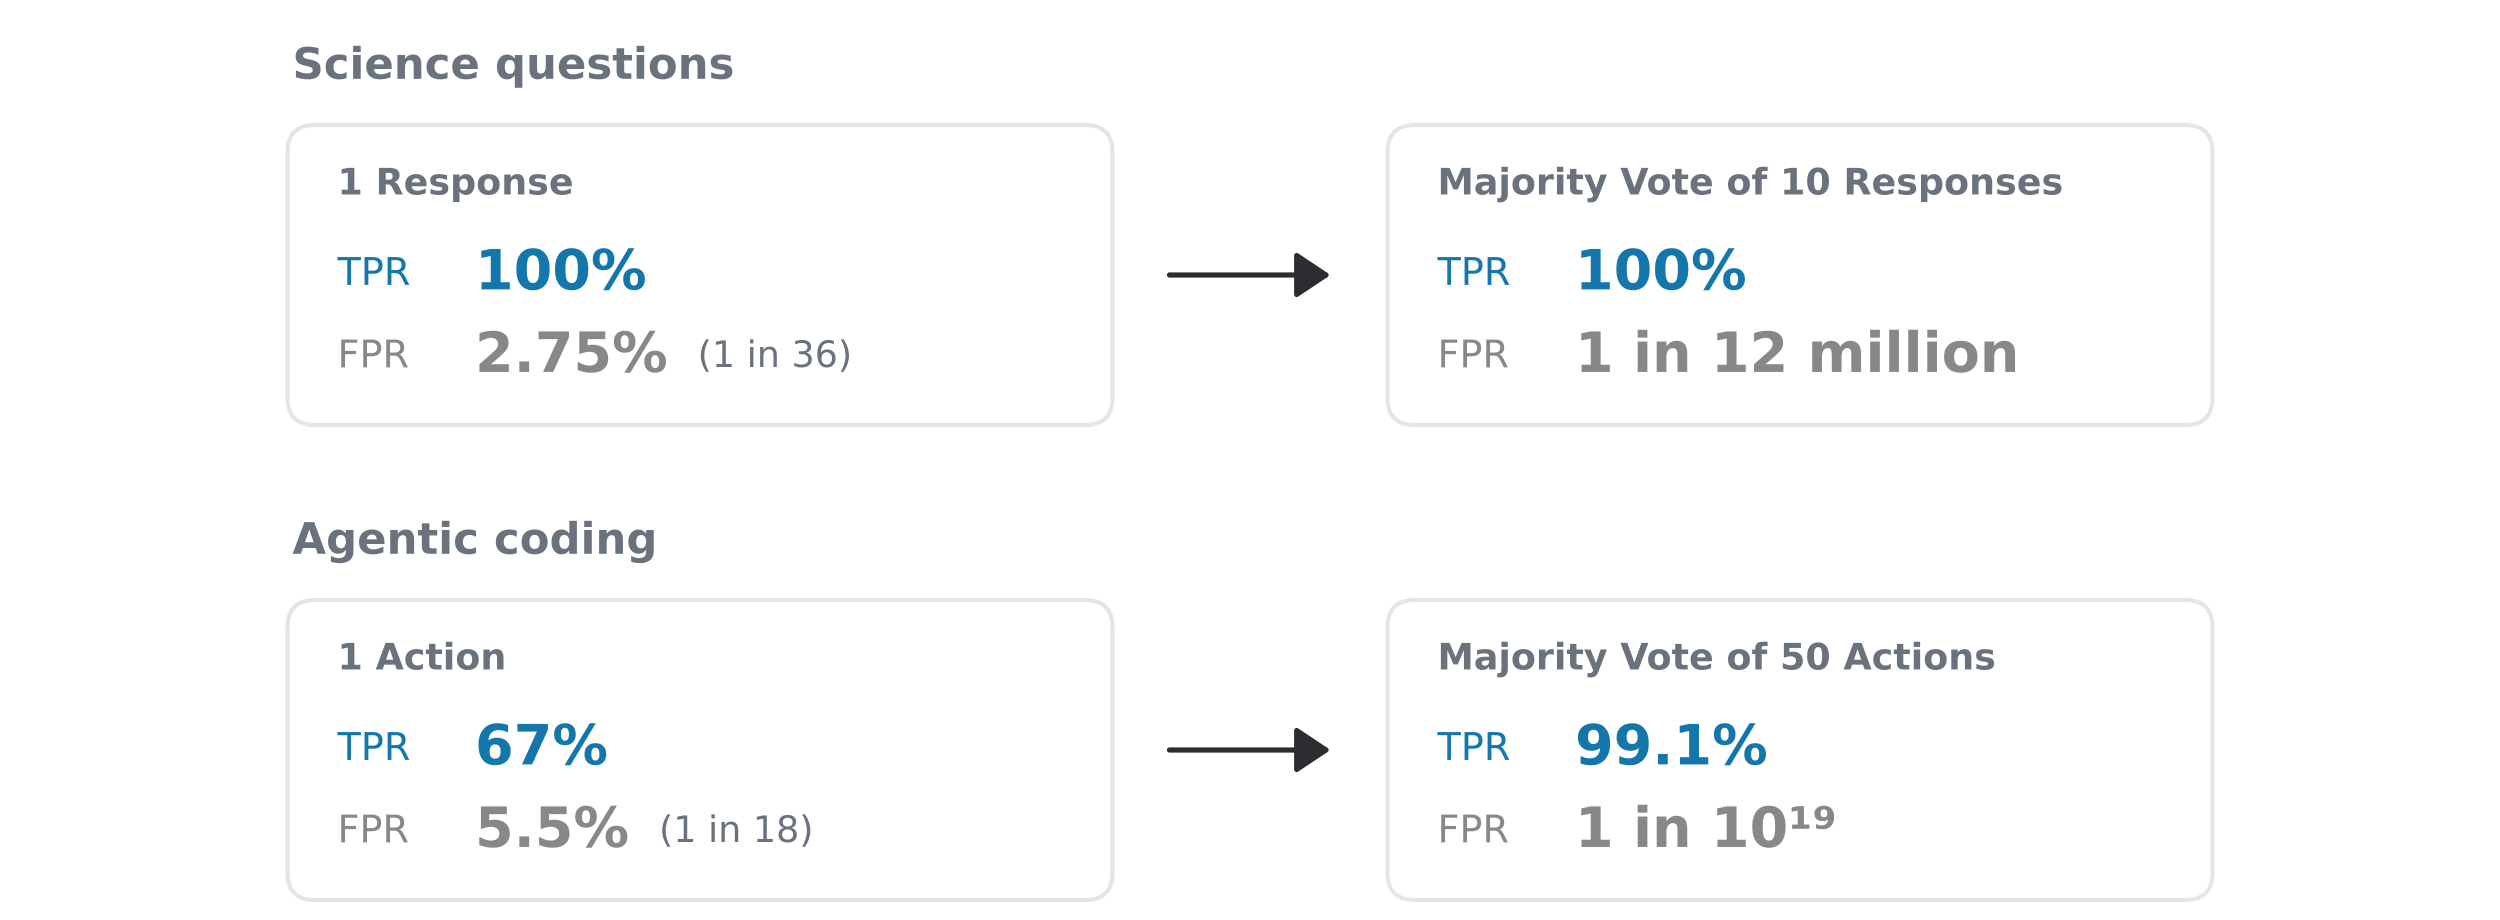
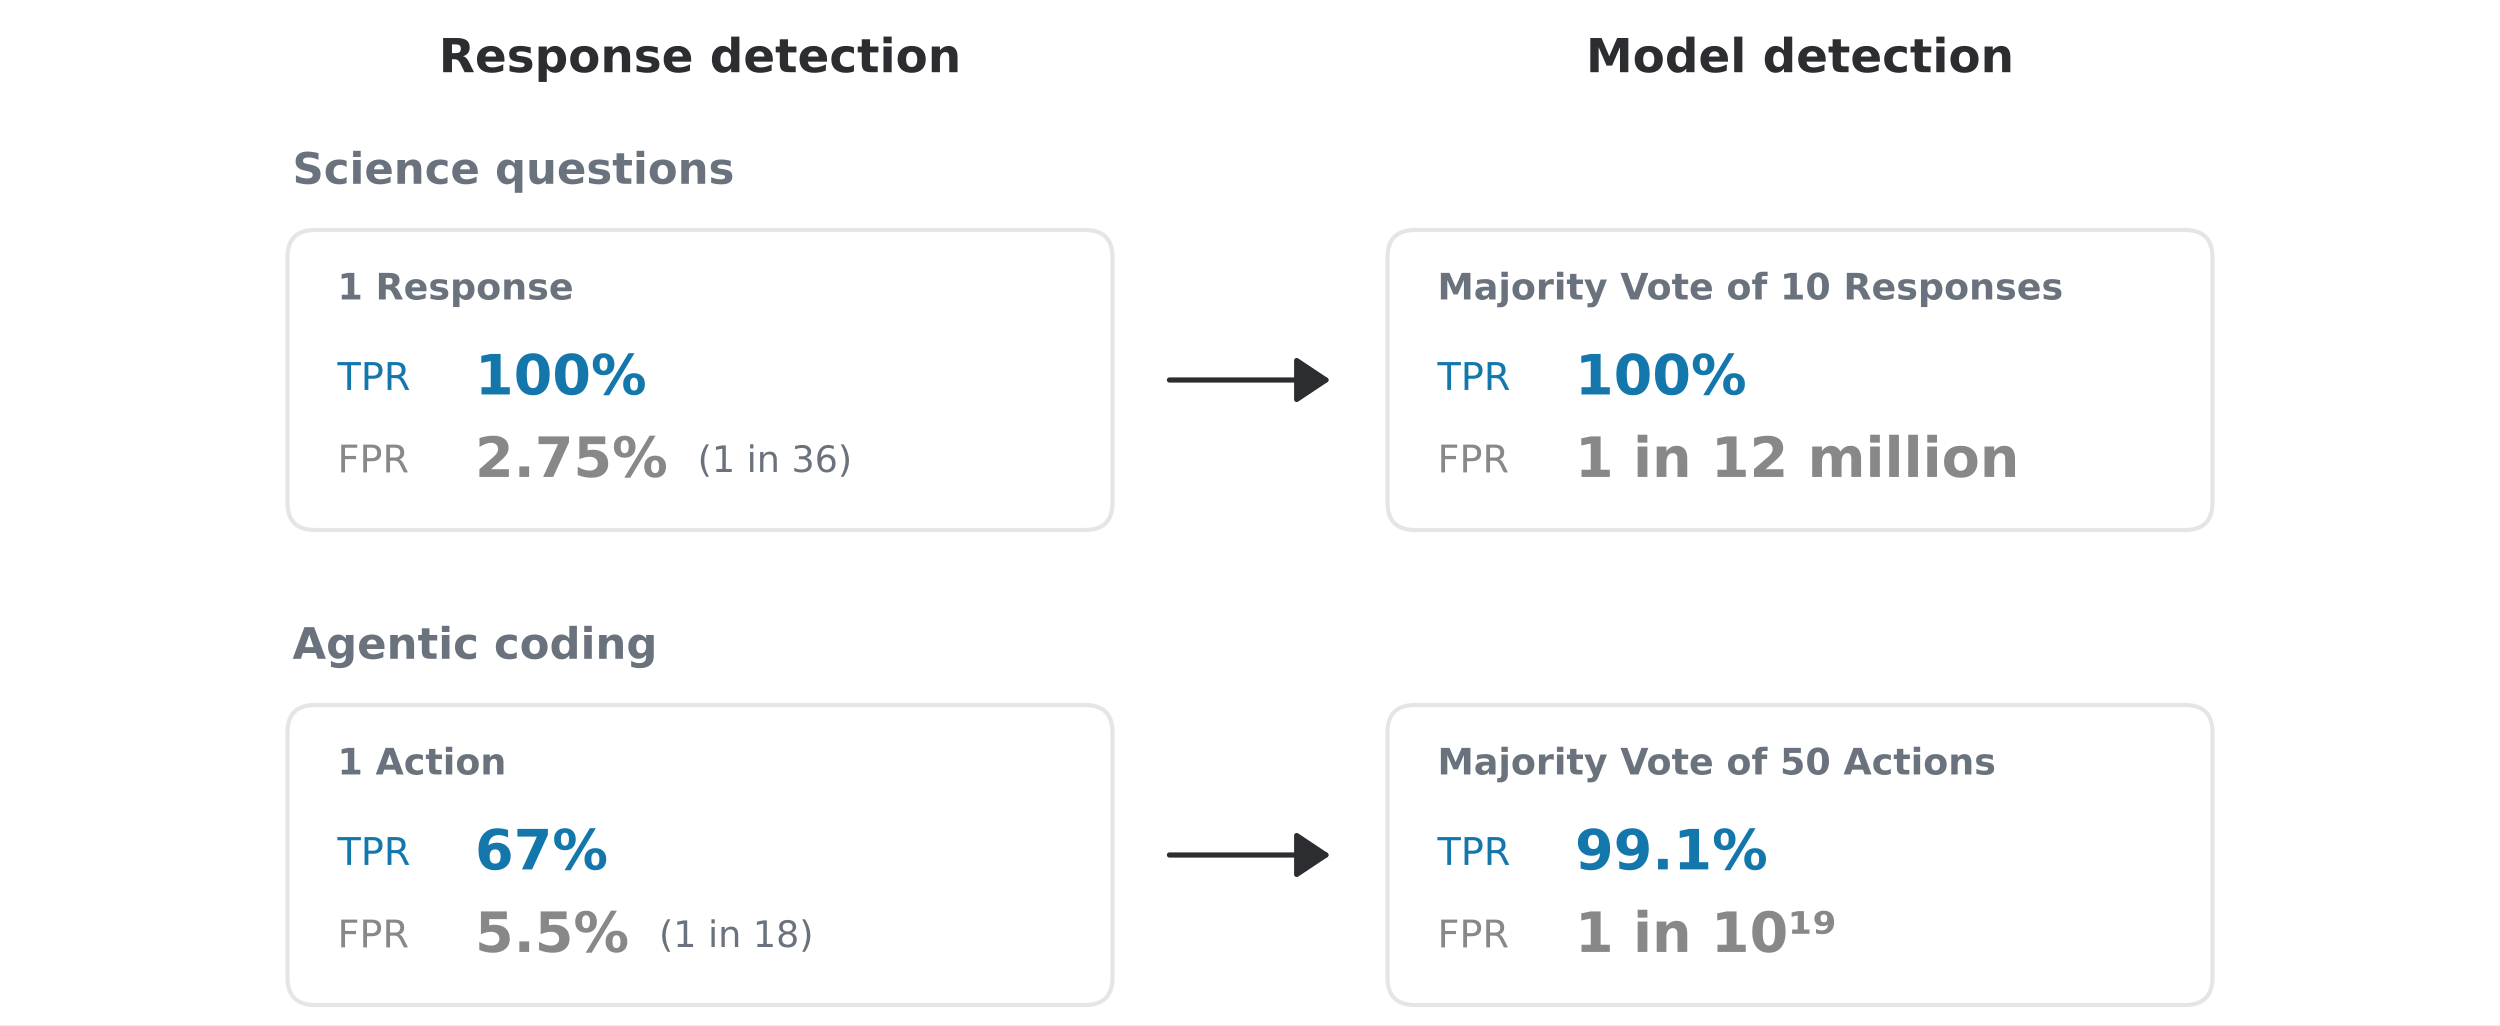
- <svg xmlns="http://www.w3.org/2000/svg" width="720pt" height="264.96pt" viewBox="0 0 720 264.96" version="1.1">
+ <svg xmlns="http://www.w3.org/2000/svg" width="720pt" height="295.2pt" viewBox="0 0 720 295.2" version="1.1">
  <defs>
    <style type="text/css">*{stroke-linejoin: round; stroke-linecap: butt}</style>
  </defs>
  <g id="figure_1">
    <g id="patch_1">
-       <path d="M 0 264.96  L 720 264.96  L 720 0  L 0 0  z " style="fill: #ffffff" />
+       <path d="M 0 295.2  L 720 295.2  L 720 0  L 0 0  z " style="fill: #ffffff" />
    </g>
    <g id="axes_1">
      <g id="patch_2">
-         <path d="M 90.72 122.4  L 312.48 122.4  Q 320.4 122.4 320.4 114.48  L 320.4 43.92  Q 320.4 36 312.48 36  L 90.72 36  Q 82.8 36 82.8 43.92  L 82.8 114.48  Q 82.8 122.4 90.72 122.4  z " clip-path="url(#p98085a0f23)" style="fill: #ffffff; stroke: #e3e5e8; stroke-width: 1.2; stroke-linejoin: miter" />
+         <path d="M 90.72 152.64  L 312.48 152.64  Q 320.4 152.64 320.4 144.72  L 320.4 74.16  Q 320.4 66.24 312.48 66.24  L 90.72 66.24  Q 82.8 66.24 82.8 74.16  L 82.8 144.72  Q 82.8 152.64 90.72 152.64  z " clip-path="url(#p2c8a9120b9)" style="fill: #ffffff; stroke: #e3e5e8; stroke-width: 1.2; stroke-linejoin: miter" />
      </g>
      <g id="patch_3">
-         <path d="M 407.52 122.4  L 629.28 122.4  Q 637.2 122.4 637.2 114.48  L 637.2 43.92  Q 637.2 36 629.28 36  L 407.52 36  Q 399.6 36 399.6 43.92  L 399.6 114.48  Q 399.6 122.4 407.52 122.4  z " clip-path="url(#p98085a0f23)" style="fill: #ffffff; stroke: #e3e5e8; stroke-width: 1.2; stroke-linejoin: miter" />
+         <path d="M 407.52 152.64  L 629.28 152.64  Q 637.2 152.64 637.2 144.72  L 637.2 74.16  Q 637.2 66.24 629.28 66.24  L 407.52 66.24  Q 399.6 66.24 399.6 74.16  L 399.6 144.72  Q 399.6 152.64 407.52 152.64  z " clip-path="url(#p2c8a9120b9)" style="fill: #ffffff; stroke: #e3e5e8; stroke-width: 1.2; stroke-linejoin: miter" />
      </g>
      <g id="patch_4">
-         <path d="M 336.803 79.2  Q 360.001 79.2 381.848 79.2  " clip-path="url(#p98085a0f23)" style="fill: none; stroke: #2b2d31; stroke-width: 1.5; stroke-linecap: round" />
-         <path d="M 373.448 73.6  L 381.848 79.2  L 373.448 84.8  z " clip-path="url(#p98085a0f23)" style="fill: #2b2d31; stroke: #2b2d31; stroke-width: 1.5; stroke-linecap: round" />
+         <path d="M 336.803 109.44  Q 360.001 109.44 381.848 109.44  " clip-path="url(#p2c8a9120b9)" style="fill: none; stroke: #2b2d31; stroke-width: 1.5; stroke-linecap: round" />
+         <path d="M 373.448 103.84  L 381.848 109.44  L 373.448 115.04  z " clip-path="url(#p2c8a9120b9)" style="fill: #2b2d31; stroke: #2b2d31; stroke-width: 1.5; stroke-linecap: round" />
      </g>
      <g id="patch_5">
-         <path d="M 90.72 259.2  L 312.48 259.2  Q 320.4 259.2 320.4 251.28  L 320.4 180.72  Q 320.4 172.8 312.48 172.8  L 90.72 172.8  Q 82.8 172.8 82.8 180.72  L 82.8 251.28  Q 82.8 259.2 90.72 259.2  z " clip-path="url(#p98085a0f23)" style="fill: #ffffff; stroke: #e3e5e8; stroke-width: 1.2; stroke-linejoin: miter" />
+         <path d="M 90.72 289.44  L 312.48 289.44  Q 320.4 289.44 320.4 281.52  L 320.4 210.96  Q 320.4 203.04 312.48 203.04  L 90.72 203.04  Q 82.8 203.04 82.8 210.96  L 82.8 281.52  Q 82.8 289.44 90.72 289.44  z " clip-path="url(#p2c8a9120b9)" style="fill: #ffffff; stroke: #e3e5e8; stroke-width: 1.2; stroke-linejoin: miter" />
      </g>
      <g id="patch_6">
-         <path d="M 407.52 259.2  L 629.28 259.2  Q 637.2 259.2 637.2 251.28  L 637.2 180.72  Q 637.2 172.8 629.28 172.8  L 407.52 172.8  Q 399.6 172.8 399.6 180.72  L 399.6 251.28  Q 399.6 259.2 407.52 259.2  z " clip-path="url(#p98085a0f23)" style="fill: #ffffff; stroke: #e3e5e8; stroke-width: 1.2; stroke-linejoin: miter" />
+         <path d="M 407.52 289.44  L 629.28 289.44  Q 637.2 289.44 637.2 281.52  L 637.2 210.96  Q 637.2 203.04 629.28 203.04  L 407.52 203.04  Q 399.6 203.04 399.6 210.96  L 399.6 281.52  Q 399.6 289.44 407.52 289.44  z " clip-path="url(#p2c8a9120b9)" style="fill: #ffffff; stroke: #e3e5e8; stroke-width: 1.2; stroke-linejoin: miter" />
      </g>
      <g id="patch_7">
-         <path d="M 336.803 216  Q 360.001 216 381.848 216  " clip-path="url(#p98085a0f23)" style="fill: none; stroke: #2b2d31; stroke-width: 1.5; stroke-linecap: round" />
-         <path d="M 373.448 210.4  L 381.848 216  L 373.448 221.6  z " clip-path="url(#p98085a0f23)" style="fill: #2b2d31; stroke: #2b2d31; stroke-width: 1.5; stroke-linecap: round" />
+         <path d="M 336.803 246.24  Q 360.001 246.24 381.848 246.24  " clip-path="url(#p2c8a9120b9)" style="fill: none; stroke: #2b2d31; stroke-width: 1.5; stroke-linecap: round" />
+         <path d="M 373.448 240.64  L 381.848 246.24  L 373.448 251.84  z " clip-path="url(#p2c8a9120b9)" style="fill: #2b2d31; stroke: #2b2d31; stroke-width: 1.5; stroke-linecap: round" />
      </g>
      <g id="text_1">
-         <text style="font-weight: 700; font-size: 12.5px; font-family: 'DejaVu Sans'; text-anchor: start; fill: #6a737d" x="84.24" y="22.688" transform="rotate(-0 84.24 22.68756)">Science questions</text>
+         <text style="font-weight: 700; font-size: 13.5px; font-family: 'DejaVu Sans'; text-anchor: middle; fill: #2b2d31" x="201.6" y="20.787" transform="rotate(-0 201.6 20.78736)">Response detection</text>
      </g>
      <g id="text_2">
-         <text style="font-weight: 700; font-size: 10.5px; font-family: 'DejaVu Sans'; text-anchor: start; fill: #6a737d" x="97.2" y="56.008" transform="rotate(-0 97.2 56.00754)">1 Response</text>
+         <text style="font-weight: 700; font-size: 13.5px; font-family: 'DejaVu Sans'; text-anchor: middle; fill: #2b2d31" x="518.4" y="20.787" transform="rotate(-0 518.4 20.78736)">Model detection</text>
      </g>
      <g id="text_3">
-         <text style="font-size: 11px; font-family: 'DejaVu Sans'; text-anchor: start; fill: #1477ac" x="97.2" y="82.057" transform="rotate(-0 97.2 82.05742)">TPR</text>
+         <text style="font-weight: 700; font-size: 12.5px; font-family: 'DejaVu Sans'; text-anchor: start; fill: #6a737d" x="84.24" y="52.928" transform="rotate(-0 84.24 52.92756)">Science questions</text>
      </g>
      <g id="text_4">
-         <text style="font-weight: 700; font-size: 16px; font-family: 'DejaVu Sans'; text-anchor: start; fill: #1477ac" x="136.8" y="83.356" transform="rotate(-0 136.8 83.35625)">100%</text>
+         <text style="font-weight: 700; font-size: 10.5px; font-family: 'DejaVu Sans'; text-anchor: start; fill: #6a737d" x="97.2" y="86.248" transform="rotate(-0 97.2 86.24754)">1 Response</text>
      </g>
      <g id="text_5">
-         <text style="font-size: 11px; font-family: 'DejaVu Sans'; text-anchor: start; fill: #888888" x="97.2" y="105.817" transform="rotate(-0 97.2 105.8174)">FPR</text>
+         <text style="font-size: 11px; font-family: 'DejaVu Sans'; text-anchor: start; fill: #1477ac" x="97.2" y="112.297" transform="rotate(-0 97.2 112.2974)">TPR</text>
      </g>
      <g id="text_6">
-         <text style="font-weight: 700; font-size: 16px; font-family: 'DejaVu Sans'; text-anchor: start; fill: #888888" x="136.8" y="107.116" transform="rotate(-0 136.8 107.1162)">2.75%</text>
+         <text style="font-weight: 700; font-size: 16px; font-family: 'DejaVu Sans'; text-anchor: start; fill: #1477ac" x="136.8" y="113.596" transform="rotate(-0 136.8 113.5962)">100%</text>
      </g>
      <g id="text_7">
-         <text style="font-size: 10.5px; font-family: 'DejaVu Sans'; text-anchor: start; fill: #6a737d" x="200.925" y="105.688" transform="rotate(-0 200.925 105.6879)">(1 in 36)</text>
+         <text style="font-size: 11px; font-family: 'DejaVu Sans'; text-anchor: start; fill: #888888" x="97.2" y="136.057" transform="rotate(-0 97.2 136.0574)">FPR</text>
      </g>
      <g id="text_8">
-         <text style="font-weight: 700; font-size: 10.5px; font-family: 'DejaVu Sans'; text-anchor: start; fill: #6a737d" x="414" y="56.008" transform="rotate(-0 414 56.00795)">Majority Vote of 10 Responses</text>
+         <text style="font-weight: 700; font-size: 16px; font-family: 'DejaVu Sans'; text-anchor: start; fill: #888888" x="136.8" y="137.356" transform="rotate(-0 136.8 137.3562)">2.75%</text>
      </g>
      <g id="text_9">
-         <text style="font-size: 11px; font-family: 'DejaVu Sans'; text-anchor: start; fill: #1477ac" x="414" y="82.057" transform="rotate(-0 414 82.05742)">TPR</text>
+         <text style="font-size: 10.5px; font-family: 'DejaVu Sans'; text-anchor: start; fill: #6a737d" x="200.925" y="135.928" transform="rotate(-0 200.925 135.9279)">(1 in 36)</text>
      </g>
      <g id="text_10">
-         <text style="font-weight: 700; font-size: 16px; font-family: 'DejaVu Sans'; text-anchor: start; fill: #1477ac" x="453.6" y="83.356" transform="rotate(-0 453.6 83.35625)">100%</text>
+         <text style="font-weight: 700; font-size: 10.5px; font-family: 'DejaVu Sans'; text-anchor: start; fill: #6a737d" x="414" y="86.248" transform="rotate(-0 414 86.24795)">Majority Vote of 10 Responses</text>
      </g>
      <g id="text_11">
-         <text style="font-size: 11px; font-family: 'DejaVu Sans'; text-anchor: start; fill: #888888" x="414" y="105.817" transform="rotate(-0 414 105.8174)">FPR</text>
+         <text style="font-size: 11px; font-family: 'DejaVu Sans'; text-anchor: start; fill: #1477ac" x="414" y="112.297" transform="rotate(-0 414 112.2974)">TPR</text>
      </g>
      <g id="text_12">
-         <text style="font-weight: 700; font-size: 16px; font-family: 'DejaVu Sans'; text-anchor: start; fill: #888888" x="453.6" y="107.117" transform="rotate(-0 453.6 107.1169)">1 in 12 million</text>
+         <text style="font-weight: 700; font-size: 16px; font-family: 'DejaVu Sans'; text-anchor: start; fill: #1477ac" x="453.6" y="113.596" transform="rotate(-0 453.6 113.5962)">100%</text>
      </g>
      <g id="text_13">
-         <text style="font-weight: 700; font-size: 12.5px; font-family: 'DejaVu Sans'; text-anchor: start; fill: #6a737d" x="84.24" y="159.488" transform="rotate(-0 84.24 159.4876)">Agentic coding</text>
+         <text style="font-size: 11px; font-family: 'DejaVu Sans'; text-anchor: start; fill: #888888" x="414" y="136.057" transform="rotate(-0 414 136.0574)">FPR</text>
      </g>
      <g id="text_14">
-         <text style="font-weight: 700; font-size: 10.5px; font-family: 'DejaVu Sans'; text-anchor: start; fill: #6a737d" x="97.2" y="192.808" transform="rotate(-0 97.2 192.8079)">1 Action</text>
+         <text style="font-weight: 700; font-size: 16px; font-family: 'DejaVu Sans'; text-anchor: start; fill: #888888" x="453.6" y="137.357" transform="rotate(-0 453.6 137.3569)">1 in 12 million</text>
      </g>
      <g id="text_15">
-         <text style="font-size: 11px; font-family: 'DejaVu Sans'; text-anchor: start; fill: #1477ac" x="97.2" y="218.857" transform="rotate(-0 97.2 218.8574)">TPR</text>
+         <text style="font-weight: 700; font-size: 12.5px; font-family: 'DejaVu Sans'; text-anchor: start; fill: #6a737d" x="84.24" y="189.728" transform="rotate(-0 84.24 189.7276)">Agentic coding</text>
      </g>
      <g id="text_16">
-         <text style="font-weight: 700; font-size: 16px; font-family: 'DejaVu Sans'; text-anchor: start; fill: #1477ac" x="136.8" y="220.156" transform="rotate(-0 136.8 220.1562)">67%</text>
+         <text style="font-weight: 700; font-size: 10.5px; font-family: 'DejaVu Sans'; text-anchor: start; fill: #6a737d" x="97.2" y="223.048" transform="rotate(-0 97.2 223.0479)">1 Action</text>
      </g>
      <g id="text_17">
-         <text style="font-size: 11px; font-family: 'DejaVu Sans'; text-anchor: start; fill: #888888" x="97.2" y="242.617" transform="rotate(-0 97.2 242.6174)">FPR</text>
+         <text style="font-size: 11px; font-family: 'DejaVu Sans'; text-anchor: start; fill: #1477ac" x="97.2" y="249.097" transform="rotate(-0 97.2 249.0974)">TPR</text>
      </g>
      <g id="text_18">
-         <text style="font-weight: 700; font-size: 16px; font-family: 'DejaVu Sans'; text-anchor: start; fill: #888888" x="136.8" y="243.916" transform="rotate(-0 136.8 243.9162)">5.5%</text>
+         <text style="font-weight: 700; font-size: 16px; font-family: 'DejaVu Sans'; text-anchor: start; fill: #1477ac" x="136.8" y="250.396" transform="rotate(-0 136.8 250.3963)">67%</text>
      </g>
      <g id="text_19">
-         <text style="font-size: 10.5px; font-family: 'DejaVu Sans'; text-anchor: start; fill: #6a737d" x="189.799" y="242.488" transform="rotate(-0 189.7988 242.4879)">(1 in 18)</text>
+         <text style="font-size: 11px; font-family: 'DejaVu Sans'; text-anchor: start; fill: #888888" x="97.2" y="272.857" transform="rotate(-0 97.2 272.8574)">FPR</text>
      </g>
      <g id="text_20">
-         <text style="font-weight: 700; font-size: 10.5px; font-family: 'DejaVu Sans'; text-anchor: start; fill: #6a737d" x="414" y="192.808" transform="rotate(-0 414 192.8079)">Majority Vote of 50 Actions</text>
+         <text style="font-weight: 700; font-size: 16px; font-family: 'DejaVu Sans'; text-anchor: start; fill: #888888" x="136.8" y="274.156" transform="rotate(-0 136.8 274.1562)">5.5%</text>
      </g>
      <g id="text_21">
-         <text style="font-size: 11px; font-family: 'DejaVu Sans'; text-anchor: start; fill: #1477ac" x="414" y="218.857" transform="rotate(-0 414 218.8574)">TPR</text>
+         <text style="font-size: 10.5px; font-family: 'DejaVu Sans'; text-anchor: start; fill: #6a737d" x="189.799" y="272.728" transform="rotate(-0 189.7988 272.7279)">(1 in 18)</text>
      </g>
      <g id="text_22">
-         <text style="font-weight: 700; font-size: 16px; font-family: 'DejaVu Sans'; text-anchor: start; fill: #1477ac" x="453.6" y="220.156" transform="rotate(-0 453.6 220.1562)">99.1%</text>
+         <text style="font-weight: 700; font-size: 10.5px; font-family: 'DejaVu Sans'; text-anchor: start; fill: #6a737d" x="414" y="223.048" transform="rotate(-0 414 223.0479)">Majority Vote of 50 Actions</text>
      </g>
      <g id="text_23">
-         <text style="font-size: 11px; font-family: 'DejaVu Sans'; text-anchor: start; fill: #888888" x="414" y="242.617" transform="rotate(-0 414 242.6174)">FPR</text>
+         <text style="font-size: 11px; font-family: 'DejaVu Sans'; text-anchor: start; fill: #1477ac" x="414" y="249.097" transform="rotate(-0 414 249.0974)">TPR</text>
      </g>
      <g id="text_24">
-         <text style="font-weight: 700; font-size: 16px; font-family: 'DejaVu Sans'; text-anchor: start; fill: #888888" x="453.6" y="243.917" transform="rotate(-0 453.6 243.9169)">1 in 10¹⁹</text>
+         <text style="font-weight: 700; font-size: 16px; font-family: 'DejaVu Sans'; text-anchor: start; fill: #1477ac" x="453.6" y="250.396" transform="rotate(-0 453.6 250.3963)">99.1%</text>
+       </g>
+       <g id="text_25">
+         <text style="font-size: 11px; font-family: 'DejaVu Sans'; text-anchor: start; fill: #888888" x="414" y="272.857" transform="rotate(-0 414 272.8574)">FPR</text>
+       </g>
+       <g id="text_26">
+         <text style="font-weight: 700; font-size: 16px; font-family: 'DejaVu Sans'; text-anchor: start; fill: #888888" x="453.6" y="274.157" transform="rotate(-0 453.6 274.1569)">1 in 10¹⁹</text>
      </g>
    </g>
  </g>
  <defs>
-     <clipPath id="p98085a0f23">
-       <rect x="0" y="0" width="720" height="264.96" />
+     <clipPath id="p2c8a9120b9">
+       <rect x="0" y="0" width="720" height="295.2" />
    </clipPath>
  </defs>
</svg>
